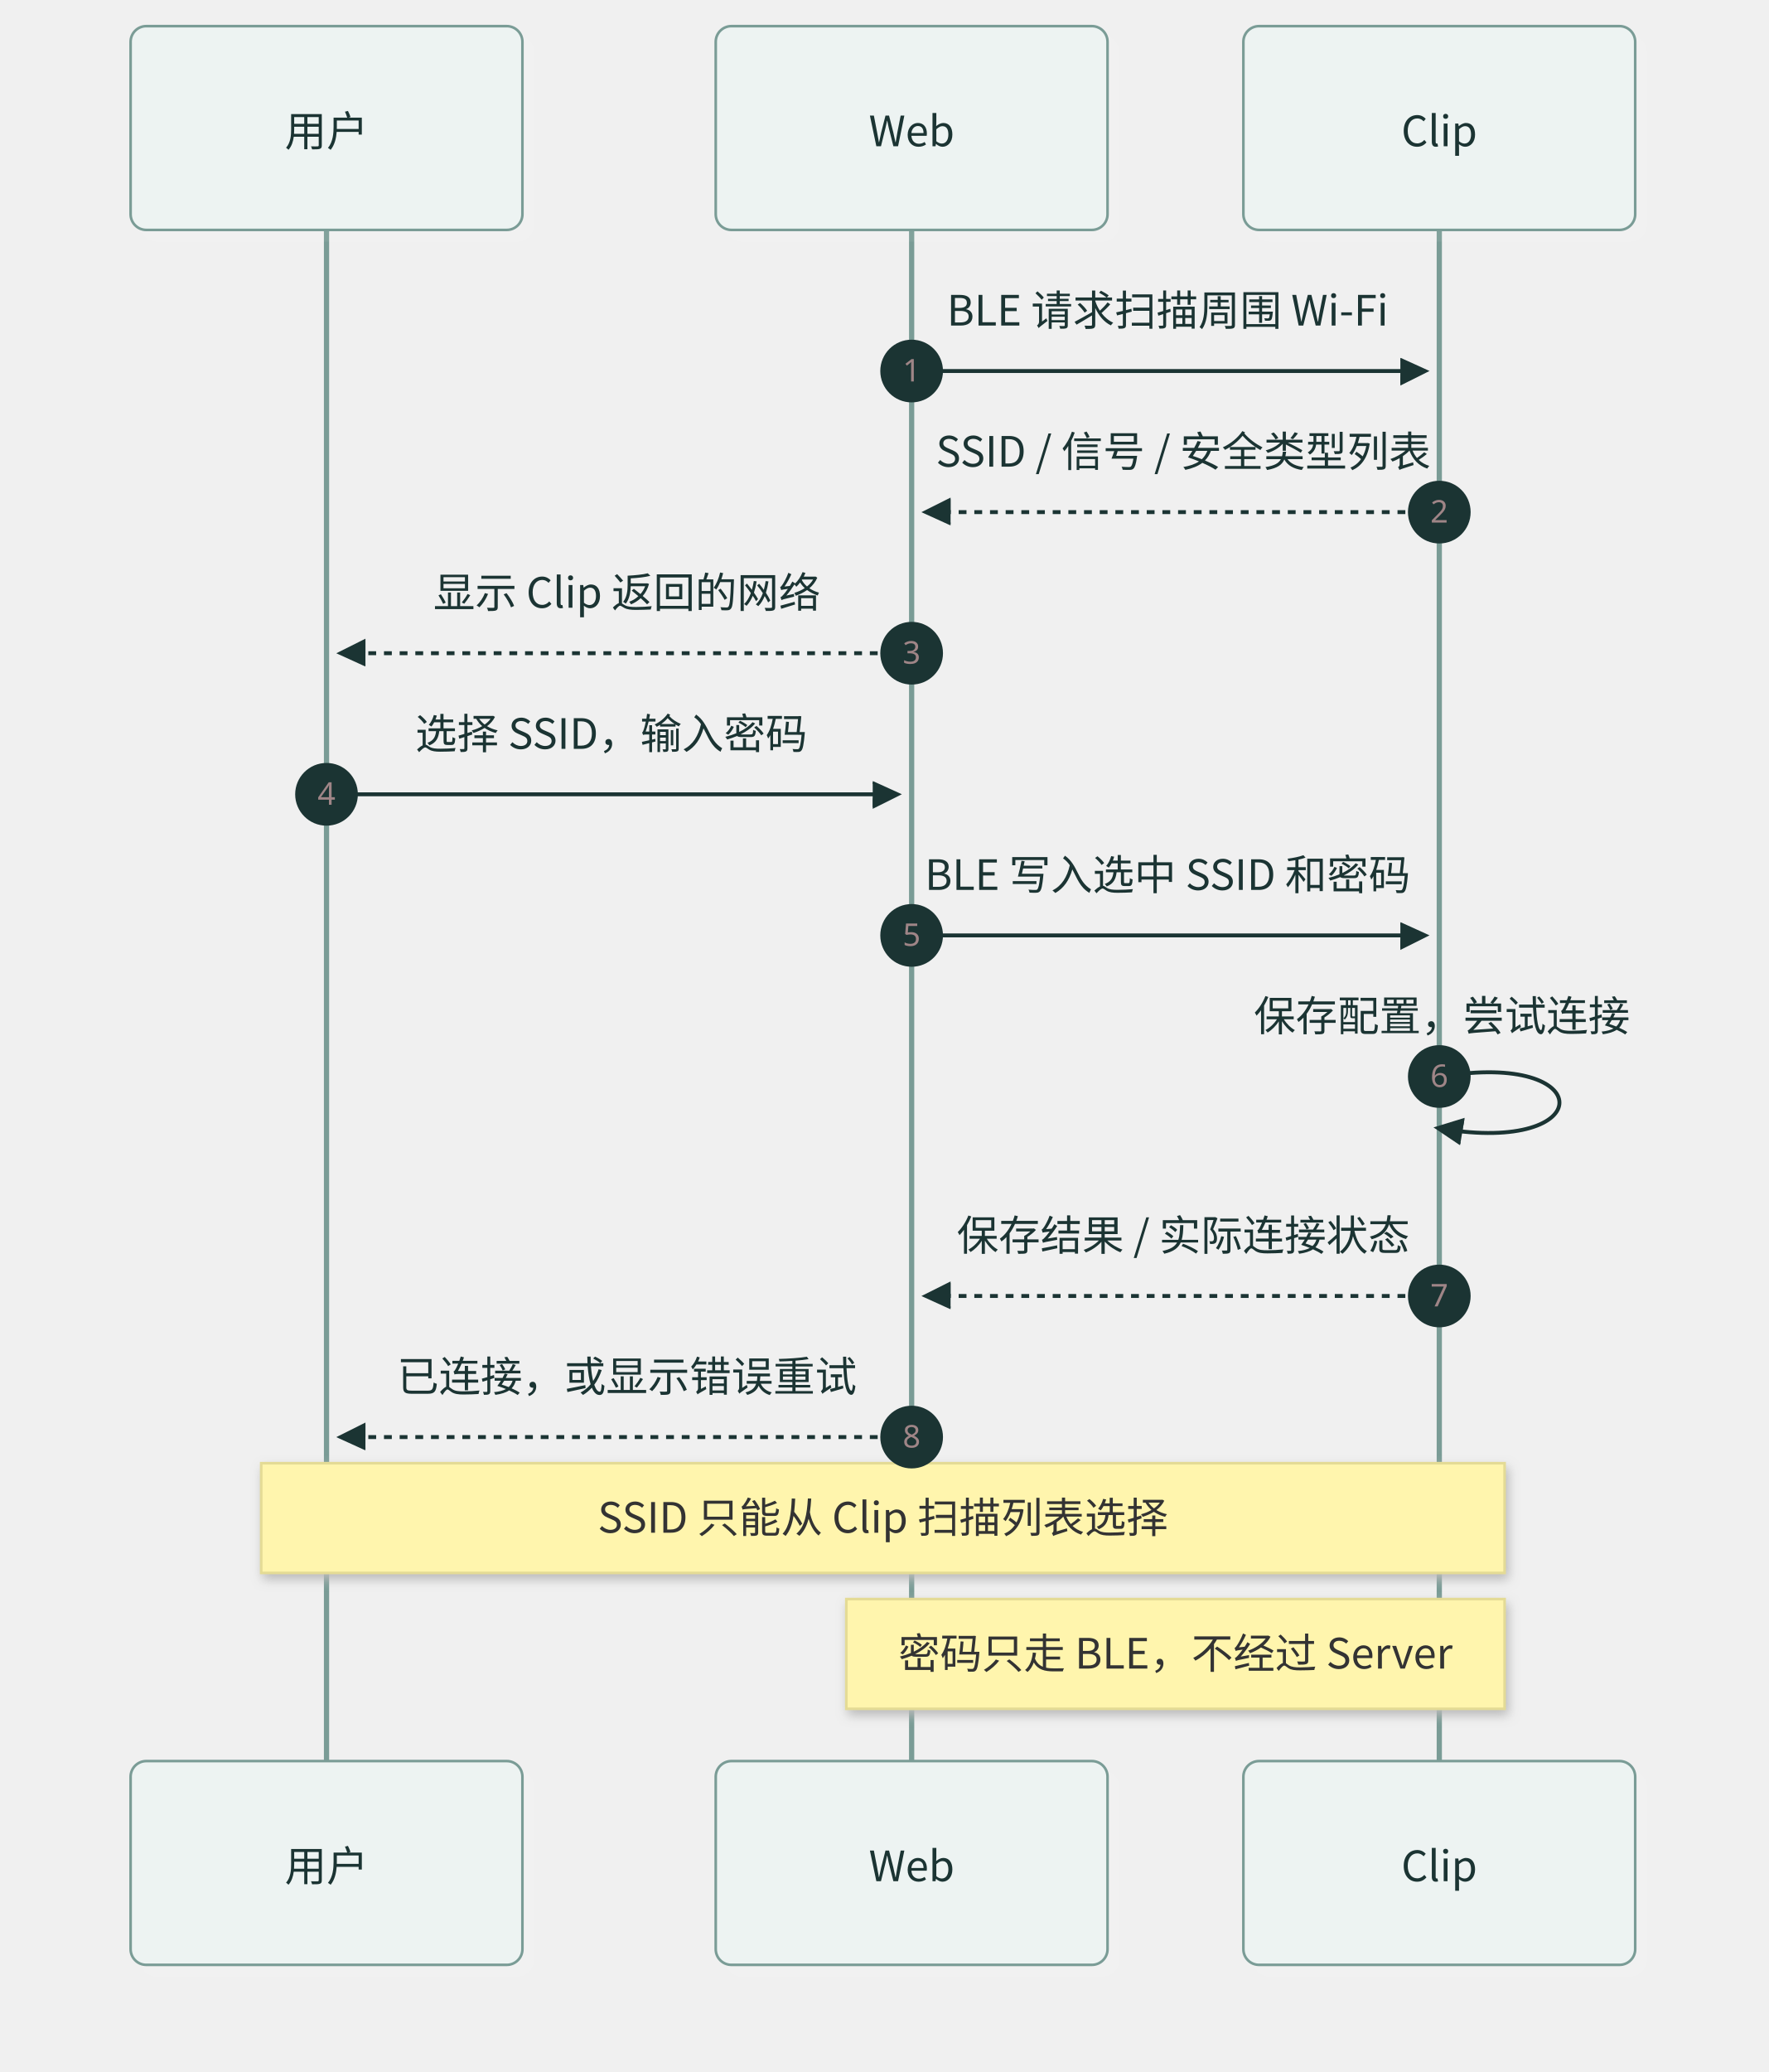
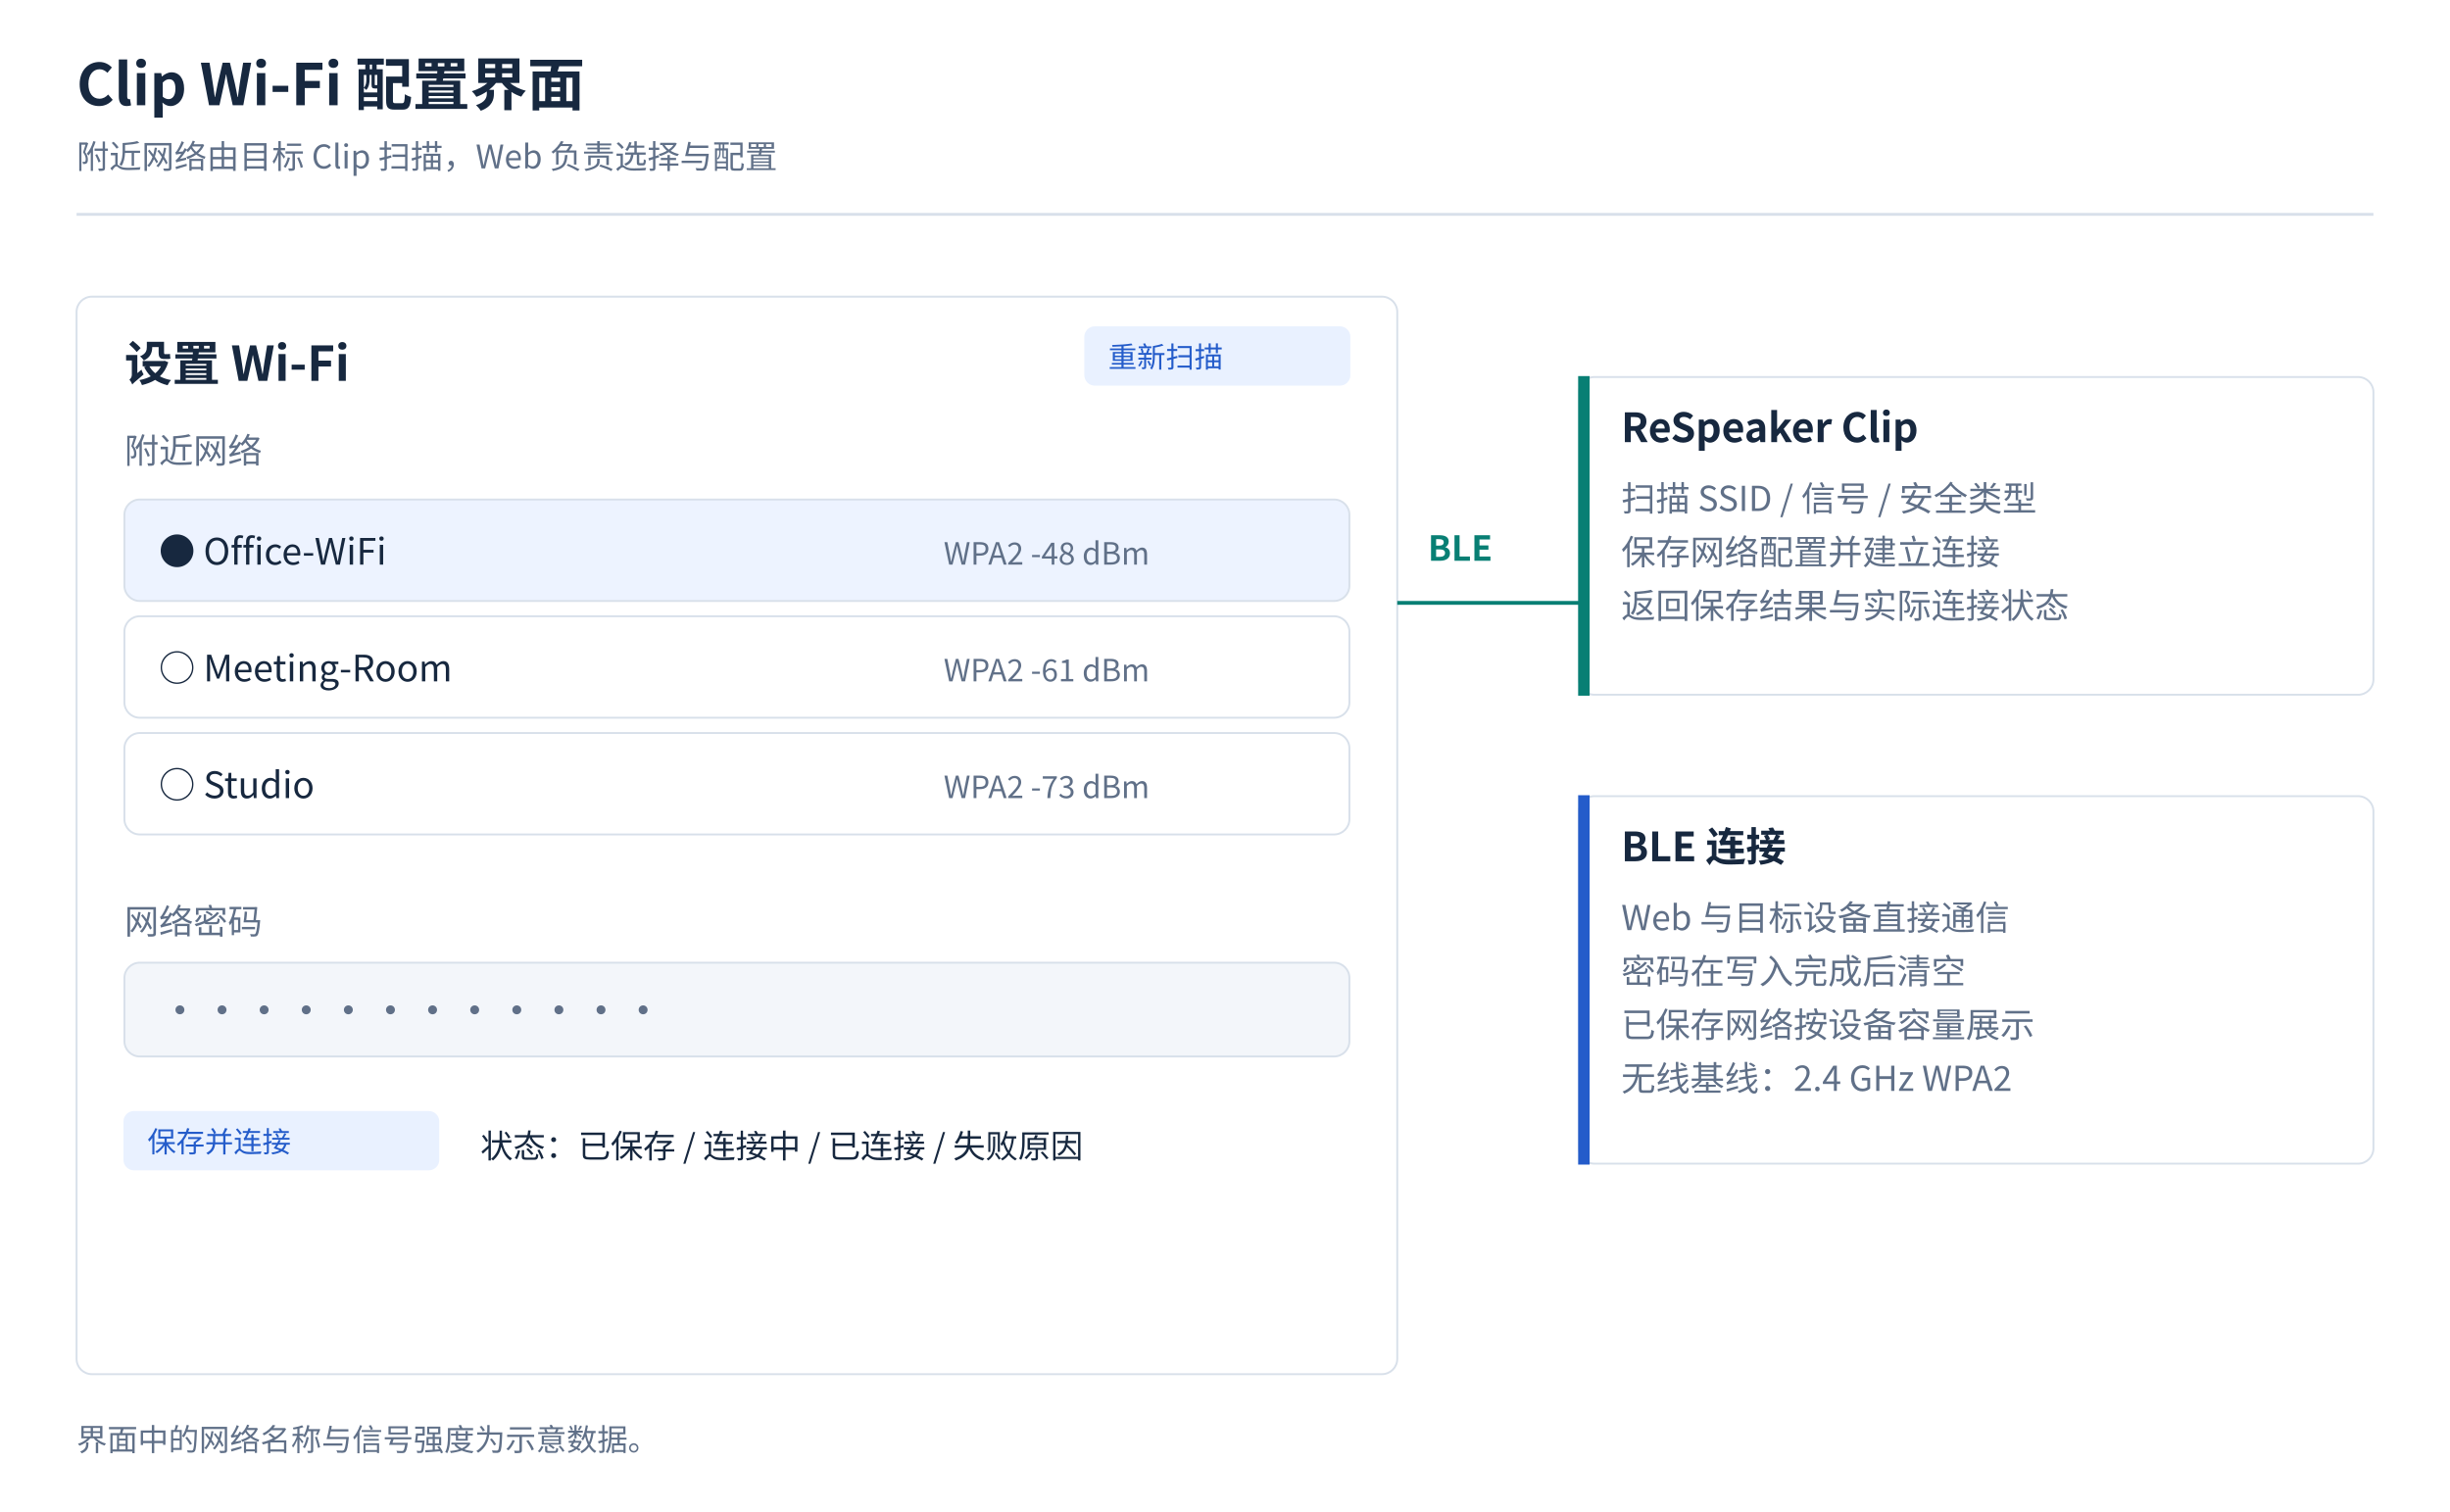
- <svg xmlns="http://www.w3.org/2000/svg" id="my-svg" width="100%" style="max-width: 677px; background-color: white;" viewBox="-50 -10 677 793" role="graphics-document document" aria-roledescription="sequence">
-   <g>
-     <rect x="426" y="664" fill="#eaeaea" stroke="#666" width="150" height="78" name="C" rx="6" ry="6" class="actor actor-bottom" data-look="neo" filter="url(#my-svg-drop-shadow)" />
-     <text x="501" y="703" dominant-baseline="central" alignment-baseline="central" class="actor actor-box" style="text-anchor: middle; font-size: 16px; font-weight: 400;">
-       <tspan x="501" dy="0">Clip</tspan>
-     </text>
+ <svg xmlns="http://www.w3.org/2000/svg" width="1280" height="790" viewBox="0 0 1280 790">
+   <rect width="1280" height="100%" fill="white" />
+   <g font-family="PingFang SC,Microsoft YaHei,Noto Sans CJK SC,Arial,sans-serif">
+     <text x="40" y="55" font-size="30" font-weight="600" fill="#17283f">Clip Wi-Fi 配置界面</text>
+     <text x="40" y="88" font-size="17" font-weight="400" fill="#607088">附近网络由目标 Clip 扫描，Web 负责选择与配置</text>
+     <line x1="40" y1="112" x2="1240" y2="112" stroke="#d8e0ea" stroke-width="1.5" />
+     <rect x="40" y="155" width="690" height="563" rx="8" fill="white" stroke="#d8e0ea" />
+     <text x="65" y="199" font-size="25" font-weight="600" fill="#17283f">设置 Wi-Fi</text>
+     <rect x="567" y="171" width="138" height="30" rx="5" fill="#e9f1ff" stroke="#e9f1ff" />
+     <text x="579" y="192" font-size="15" font-weight="500" fill="#245cca">重新扫描</text>
+     <text x="65" y="242" font-size="18" font-weight="400" fill="#607088">附近网络</text>
+     <rect x="65" y="261" width="640" height="53" rx="8" fill="#edf3ff" stroke="#d8e0ea" />
+     <text x="83" y="295" font-size="19" font-weight="400" fill="#17283f">●  Office-WiFi</text>
+     <text x="493" y="295" font-size="16" font-weight="400" fill="#607088">WPA2    -48 dBm</text>
+     <rect x="65" y="322" width="640" height="53" rx="8" fill="white" stroke="#d8e0ea" />
+     <text x="83" y="356" font-size="19" font-weight="400" fill="#17283f">○  Meeting-Room</text>
+     <text x="493" y="356" font-size="16" font-weight="400" fill="#607088">WPA2    -61 dBm</text>
+     <rect x="65" y="383" width="640" height="53" rx="8" fill="white" stroke="#d8e0ea" />
+     <text x="83" y="417" font-size="19" font-weight="400" fill="#17283f">○  Studio</text>
+     <text x="493" y="417" font-size="16" font-weight="400" fill="#607088">WPA2    -73 dBm</text>
+     <text x="65" y="488" font-size="18" font-weight="400" fill="#607088">网络密码</text>
+     <rect x="65" y="503" width="640" height="49" rx="8" fill="#f3f6fa" stroke="#d8e0ea" />
+     <text x="83" y="536" font-size="22" font-weight="400" fill="#607088">••••••••••••</text>
+     <rect x="65" y="581" width="164" height="30" rx="5" fill="#e9f1ff" stroke="#e9f1ff" />
+     <text x="77" y="602" font-size="15" font-weight="500" fill="#245cca">保存并连接</text>
+     <text x="251" y="605" font-size="17" font-weight="400" fill="#17283f">状态：已保存 / 连接中 / 已连接 / 失败原因</text>
+     <rect x="825" y="197" width="415" height="166" rx="8" fill="white" stroke="#d8e0ea" />
+     <rect x="825" y="197" width="5" height="166" rx="0" fill="#087f74" stroke="#087f74" />
+     <text x="847" y="231" font-size="21" font-weight="600" fill="#17283f">ReSpeaker Clip</text>
+     <text x="847" y="267" font-size="18" font-weight="400" fill="#607088">扫描 SSID / 信号 / 安全类型</text>
+     <text x="847" y="295" font-size="18" font-weight="400" fill="#607088">保存网络配置并建立连接</text>
+     <text x="847" y="323" font-size="18" font-weight="400" fill="#607088">返回保存结果与实际连接状态</text>
+     <rect x="825" y="416" width="415" height="192" rx="8" fill="white" stroke="#d8e0ea" />
+     <rect x="825" y="416" width="5" height="192" rx="0" fill="#245cca" stroke="#245cca" />
+     <text x="847" y="450" font-size="21" font-weight="600" fill="#17283f">BLE 连接</text>
+     <text x="847" y="486" font-size="18" font-weight="400" fill="#607088">Web 与目标设备直接通信</text>
+     <text x="847" y="514" font-size="18" font-weight="400" fill="#607088">密码在写入完成后清空</text>
+     <text x="847" y="542" font-size="18" font-weight="400" fill="#607088">已保存网络按设备容量展示</text>
+     <text x="847" y="570" font-size="18" font-weight="400" fill="#607088">无线基线：2.4 GHz WPA2</text>
+     <line x1="730" y1="315" x2="825" y2="315" stroke="#087f74" stroke-width="2" />
+     <text x="746" y="293" font-size="18" font-weight="600" fill="#087f74">BLE</text>
+     <text x="40" y="758" font-size="16" font-weight="400" fill="#607088">界面中的网络名称与信号强度为示意数据。</text>
  </g>
-   <g>
-     <rect x="224" y="664" fill="#eaeaea" stroke="#666" width="150" height="78" name="W" rx="6" ry="6" class="actor actor-bottom" data-look="neo" filter="url(#my-svg-drop-shadow)" />
-     <text x="299" y="703" dominant-baseline="central" alignment-baseline="central" class="actor actor-box" style="text-anchor: middle; font-size: 16px; font-weight: 400;">
-       <tspan x="299" dy="0">Web</tspan>
-     </text>
-   </g>
-   <g>
-     <rect x="0" y="664" fill="#eaeaea" stroke="#666" width="150" height="78" name="U" rx="6" ry="6" class="actor actor-bottom" data-look="neo" filter="url(#my-svg-drop-shadow)" />
-     <text x="75" y="703" dominant-baseline="central" alignment-baseline="central" class="actor actor-box" style="text-anchor: middle; font-size: 16px; font-weight: 400;">
-       <tspan x="75" dy="0">用户</tspan>
-     </text>
-   </g>
-   <g>
-     <line id="actor2" x1="501" y1="78" x2="501" y2="664" class="actor-line 200" stroke-width="0.5px" stroke="#999" name="C" data-et="life-line" data-id="C" />
-     <g id="root-2" data-look="neo" data-et="participant" data-type="participant" data-id="C">
-       <rect x="426" y="0" fill="#eaeaea" stroke="#666" width="150" height="78" name="C" rx="6" ry="6" class="actor actor-top" data-look="neo" filter="url(#my-svg-drop-shadow)" />
-       <text x="501" y="39" dominant-baseline="central" alignment-baseline="central" class="actor actor-box" style="text-anchor: middle; font-size: 16px; font-weight: 400;">
-         <tspan x="501" dy="0">Clip</tspan>
-       </text>
-     </g>
-   </g>
-   <g>
-     <line id="actor1" x1="299" y1="78" x2="299" y2="664" class="actor-line 200" stroke-width="0.5px" stroke="#999" name="W" data-et="life-line" data-id="W" />
-     <g id="root-1" data-look="neo" data-et="participant" data-type="participant" data-id="W">
-       <rect x="224" y="0" fill="#eaeaea" stroke="#666" width="150" height="78" name="W" rx="6" ry="6" class="actor actor-top" data-look="neo" filter="url(#my-svg-drop-shadow)" />
-       <text x="299" y="39" dominant-baseline="central" alignment-baseline="central" class="actor actor-box" style="text-anchor: middle; font-size: 16px; font-weight: 400;">
-         <tspan x="299" dy="0">Web</tspan>
-       </text>
-     </g>
-   </g>
-   <g>
-     <line id="actor0" x1="75" y1="78" x2="75" y2="664" class="actor-line 200" stroke-width="0.5px" stroke="#999" name="U" data-et="life-line" data-id="U" />
-     <g id="root-0" data-look="neo" data-et="participant" data-type="participant" data-id="U">
-       <rect x="0" y="0" fill="#eaeaea" stroke="#666" width="150" height="78" name="U" rx="6" ry="6" class="actor actor-top" data-look="neo" filter="url(#my-svg-drop-shadow)" />
-       <text x="75" y="39" dominant-baseline="central" alignment-baseline="central" class="actor actor-box" style="text-anchor: middle; font-size: 16px; font-weight: 400;">
-         <tspan x="75" dy="0">用户</tspan>
-       </text>
-     </g>
-   </g>
-   <style>#my-svg{font-family:PingFang SC,Microsoft YaHei,Noto Sans CJK SC,Arial,sans-serif;font-size:16px;fill:#1b3433;}@keyframes edge-animation-frame{from{stroke-dashoffset:0;}}@keyframes dash{to{stroke-dashoffset:0;}}#my-svg .edge-animation-slow{stroke-dasharray:9,5!important;stroke-dashoffset:900;animation:dash 50s linear infinite;stroke-linecap:round;}#my-svg .edge-animation-fast{stroke-dasharray:9,5!important;stroke-dashoffset:900;animation:dash 20s linear infinite;stroke-linecap:round;}#my-svg .error-icon{fill:#ffffff;}#my-svg .error-text{fill:#000000;stroke:#000000;}#my-svg .edge-thickness-normal{stroke-width:1px;}#my-svg .edge-thickness-thick{stroke-width:3.5px;}#my-svg .edge-pattern-solid{stroke-dasharray:0;}#my-svg .edge-thickness-invisible{stroke-width:0;fill:none;}#my-svg .edge-pattern-dashed{stroke-dasharray:3;}#my-svg .edge-pattern-dotted{stroke-dasharray:2;}#my-svg .marker{fill:#607a78;stroke:#607a78;}#my-svg .marker.cross{stroke:#607a78;}#my-svg svg{font-family:PingFang SC,Microsoft YaHei,Noto Sans CJK SC,Arial,sans-serif;font-size:16px;}#my-svg p{margin:0;}#my-svg .actor{stroke:#7a9c96;fill:#edf3f2;stroke-width:1;}#my-svg rect.actor.outer-path[data-look="neo"]{filter:drop-shadow( 1px 2px 2px rgba(185,185,185,1));}#my-svg rect.note[data-look="neo"]{stroke:hsl(52.683, 60%, 73.922%);fill:#fff5ad;filter:drop-shadow( 1px 2px 2px rgba(185,185,185,1));}#my-svg text.actor&gt;tspan{fill:#1b3433;stroke:none;}#my-svg .actor-line{stroke:#7a9c96;}#my-svg .innerArc{stroke-width:1.5;stroke-dasharray:none;}#my-svg .messageLine0{stroke-width:1.5;stroke-dasharray:none;stroke:#1b3433;}#my-svg .messageLine1{stroke-width:1.5;stroke-dasharray:2,2;stroke:#1b3433;}#my-svg [id$="-arrowhead"] path{fill:#1b3433;stroke:#1b3433;}#my-svg .sequenceNumber{fill:#9f8587;}#my-svg [id$="-sequencenumber"]{fill:#1b3433;}#my-svg [id$="-crosshead"] path{fill:#1b3433;stroke:#1b3433;}#my-svg .messageText{fill:#1b3433;stroke:none;}#my-svg .labelBox{stroke:#7a9c96;fill:#edf3f2;filter:drop-shadow( 1px 2px 2px rgba(185,185,185,1));}#my-svg .labelText,#my-svg .labelText&gt;tspan{fill:#1b3433;stroke:none;}#my-svg .loopText,#my-svg .loopText&gt;tspan{fill:#1b3433;stroke:none;}#my-svg .sectionTitle,#my-svg .sectionTitle&gt;tspan{fill:#1b3433;stroke:none;}#my-svg .loopLine{stroke-width:2px;stroke-dasharray:2,2;stroke:#7a9c96;fill:#7a9c96;}#my-svg .note{stroke:hsl(52.683, 60%, 73.922%);fill:#fff5ad;}#my-svg .noteText,#my-svg .noteText&gt;tspan{fill:#333;stroke:none;}#my-svg .activation0{fill:#f4f7f9;stroke:hsl(204, 29.412%, 86.667%);}#my-svg .activation1{fill:#f4f7f9;stroke:hsl(204, 29.412%, 86.667%);}#my-svg .activation2{fill:#f4f7f9;stroke:hsl(204, 29.412%, 86.667%);}#my-svg .actorPopupMenu{position:absolute;}#my-svg .actorPopupMenuPanel{position:absolute;fill:#edf3f2;box-shadow:0px 8px 16px 0px rgba(0,0,0,0.2);filter:drop-shadow(3px 5px 2px rgb(0 0 0 / 0.4));}#my-svg .actor-man circle,#my-svg line{fill:#edf3f2;stroke-width:2px;}#my-svg g rect.rect{filter:drop-shadow( 1px 2px 2px rgba(185,185,185,1));stroke:#7a9c96;}#my-svg .node .neo-node{stroke:#7a9c96;}#my-svg [data-look="neo"].node rect,#my-svg [data-look="neo"].cluster rect,#my-svg [data-look="neo"].node polygon{stroke:url(#my-svg-gradient);filter:drop-shadow( 1px 2px 2px rgba(185,185,185,1));}#my-svg [data-look="neo"].swimlane.cluster rect{filter:none;}#my-svg [data-look="neo"].node path{stroke:url(#my-svg-gradient);stroke-width:1px;}#my-svg [data-look="neo"].node .outer-path{filter:drop-shadow( 1px 2px 2px rgba(185,185,185,1));}#my-svg [data-look="neo"].node .neo-line path{stroke:#7a9c96;filter:none;}#my-svg [data-look="neo"].node circle{stroke:url(#my-svg-gradient);filter:drop-shadow( 1px 2px 2px rgba(185,185,185,1));}#my-svg [data-look="neo"].node circle .state-start{fill:#000000;}#my-svg [data-look="neo"].icon-shape .icon{fill:url(#my-svg-gradient);filter:drop-shadow( 1px 2px 2px rgba(185,185,185,1));}#my-svg [data-look="neo"].icon-shape .icon-neo path{stroke:url(#my-svg-gradient);filter:drop-shadow( 1px 2px 2px rgba(185,185,185,1));}#my-svg :root{--mermaid-font-family:"trebuchet ms",verdana,arial,sans-serif;}</style>
-   <g />
-   <defs>
-     <symbol id="my-svg-computer" width="24" height="24">
-       <path transform="scale(.5)" d="M2 2v13h20v-13h-20zm18 11h-16v-9h16v9zm-10.228 6l.466-1h3.524l.467 1h-4.457zm14.228 3h-24l2-6h2.104l-1.33 4h18.45l-1.297-4h2.073l2 6zm-5-10h-14v-7h14v7z" />
-     </symbol>
-   </defs>
-   <defs>
-     <symbol id="my-svg-database" fill-rule="evenodd" clip-rule="evenodd">
-       <path transform="scale(.5)" d="M12.258.001l.256.004.255.005.253.008.251.01.249.012.247.015.246.016.242.019.241.02.239.023.236.024.233.027.231.028.229.031.225.032.223.034.22.036.217.038.214.04.211.041.208.043.205.045.201.046.198.048.194.05.191.051.187.053.183.054.18.056.175.057.172.059.168.06.163.061.16.063.155.064.15.066.074.033.073.033.071.034.07.034.069.035.068.035.067.035.066.035.064.036.064.036.062.036.06.036.06.037.058.037.058.037.055.038.055.038.053.038.052.038.051.039.05.039.048.039.047.039.045.04.044.04.043.04.041.04.04.041.039.041.037.041.036.041.034.041.033.042.032.042.03.042.029.042.027.042.026.043.024.043.023.043.021.043.02.043.018.044.017.043.015.044.013.044.012.044.011.045.009.044.007.045.006.045.004.045.002.045.001.045v17l-.001.045-.002.045-.004.045-.006.045-.007.045-.009.044-.011.045-.012.044-.013.044-.015.044-.017.043-.018.044-.02.043-.021.043-.023.043-.024.043-.026.043-.027.042-.029.042-.03.042-.032.042-.033.042-.034.041-.036.041-.037.041-.039.041-.04.041-.041.04-.043.04-.044.04-.045.04-.047.039-.048.039-.05.039-.051.039-.052.038-.053.038-.055.038-.055.038-.058.037-.058.037-.06.037-.06.036-.062.036-.064.036-.064.036-.066.035-.067.035-.068.035-.069.035-.07.034-.071.034-.073.033-.074.033-.15.066-.155.064-.16.063-.163.061-.168.06-.172.059-.175.057-.18.056-.183.054-.187.053-.191.051-.194.05-.198.048-.201.046-.205.045-.208.043-.211.041-.214.04-.217.038-.22.036-.223.034-.225.032-.229.031-.231.028-.233.027-.236.024-.239.023-.241.02-.242.019-.246.016-.247.015-.249.012-.251.01-.253.008-.255.005-.256.004-.258.001-.258-.001-.256-.004-.255-.005-.253-.008-.251-.01-.249-.012-.247-.015-.245-.016-.243-.019-.241-.02-.238-.023-.236-.024-.234-.027-.231-.028-.228-.031-.226-.032-.223-.034-.22-.036-.217-.038-.214-.04-.211-.041-.208-.043-.204-.045-.201-.046-.198-.048-.195-.05-.19-.051-.187-.053-.184-.054-.179-.056-.176-.057-.172-.059-.167-.06-.164-.061-.159-.063-.155-.064-.151-.066-.074-.033-.072-.033-.072-.034-.07-.034-.069-.035-.068-.035-.067-.035-.066-.035-.064-.036-.063-.036-.062-.036-.061-.036-.06-.037-.058-.037-.057-.037-.056-.038-.055-.038-.053-.038-.052-.038-.051-.039-.049-.039-.049-.039-.046-.039-.046-.04-.044-.04-.043-.04-.041-.04-.04-.041-.039-.041-.037-.041-.036-.041-.034-.041-.033-.042-.032-.042-.03-.042-.029-.042-.027-.042-.026-.043-.024-.043-.023-.043-.021-.043-.02-.043-.018-.044-.017-.043-.015-.044-.013-.044-.012-.044-.011-.045-.009-.044-.007-.045-.006-.045-.004-.045-.002-.045-.001-.045v-17l.001-.045.002-.045.004-.045.006-.045.007-.045.009-.044.011-.045.012-.044.013-.044.015-.044.017-.043.018-.044.02-.043.021-.043.023-.043.024-.043.026-.043.027-.042.029-.042.03-.042.032-.042.033-.042.034-.041.036-.041.037-.041.039-.041.04-.041.041-.04.043-.04.044-.04.046-.04.046-.039.049-.039.049-.039.051-.039.052-.038.053-.038.055-.038.056-.038.057-.037.058-.037.06-.037.061-.036.062-.036.063-.036.064-.036.066-.035.067-.035.068-.035.069-.035.07-.034.072-.034.072-.033.074-.033.151-.066.155-.064.159-.063.164-.061.167-.06.172-.059.176-.057.179-.056.184-.054.187-.053.19-.051.195-.05.198-.048.201-.046.204-.045.208-.043.211-.041.214-.04.217-.038.22-.036.223-.034.226-.032.228-.031.231-.028.234-.027.236-.024.238-.023.241-.02.243-.019.245-.016.247-.015.249-.012.251-.01.253-.008.255-.005.256-.004.258-.001.258.001zm-9.258 20.499v.01l.001.021.003.021.004.022.005.021.006.022.007.022.009.023.01.022.011.023.012.023.013.023.015.023.016.024.017.023.018.024.019.024.021.024.022.025.023.024.024.025.052.049.056.05.061.051.066.051.07.051.075.051.079.052.084.052.088.052.092.052.097.052.102.051.105.052.11.052.114.051.119.051.123.051.127.05.131.05.135.05.139.048.144.049.147.047.152.047.155.047.16.045.163.045.167.043.171.043.176.041.178.041.183.039.187.039.19.037.194.035.197.035.202.033.204.031.209.03.212.029.216.027.219.025.222.024.226.021.23.02.233.018.236.016.24.015.243.012.246.01.249.008.253.005.256.004.259.001.26-.001.257-.004.254-.005.25-.008.247-.011.244-.012.241-.014.237-.016.233-.018.231-.021.226-.021.224-.024.22-.026.216-.027.212-.028.21-.031.205-.031.202-.034.198-.034.194-.036.191-.037.187-.039.183-.04.179-.04.175-.042.172-.043.168-.044.163-.045.16-.046.155-.046.152-.047.148-.048.143-.049.139-.049.136-.05.131-.05.126-.05.123-.051.118-.052.114-.051.11-.052.106-.052.101-.052.096-.052.092-.052.088-.053.083-.051.079-.052.074-.052.07-.051.065-.051.06-.051.056-.05.051-.05.023-.024.023-.025.021-.024.02-.024.019-.024.018-.024.017-.024.015-.023.014-.024.013-.023.012-.023.01-.023.01-.022.008-.022.006-.022.006-.022.004-.022.004-.021.001-.021.001-.021v-4.127l-.077.055-.08.053-.083.054-.085.053-.087.052-.09.052-.093.051-.095.05-.097.05-.1.049-.102.049-.105.048-.106.047-.109.047-.111.046-.114.045-.115.045-.118.044-.12.043-.122.042-.124.042-.126.041-.128.04-.13.04-.132.038-.134.038-.135.037-.138.037-.139.035-.142.035-.143.034-.144.033-.147.032-.148.031-.15.03-.151.03-.153.029-.154.027-.156.027-.158.026-.159.025-.161.024-.162.023-.163.022-.165.021-.166.02-.167.019-.169.018-.169.017-.171.016-.173.015-.173.014-.175.013-.175.012-.177.011-.178.01-.179.008-.179.008-.181.006-.182.005-.182.004-.184.003-.184.002h-.37l-.184-.002-.184-.003-.182-.004-.182-.005-.181-.006-.179-.008-.179-.008-.178-.01-.176-.011-.176-.012-.175-.013-.173-.014-.172-.015-.171-.016-.17-.017-.169-.018-.167-.019-.166-.02-.165-.021-.163-.022-.162-.023-.161-.024-.159-.025-.157-.026-.156-.027-.155-.027-.153-.029-.151-.03-.15-.03-.148-.031-.146-.032-.145-.033-.143-.034-.141-.035-.14-.035-.137-.037-.136-.037-.134-.038-.132-.038-.13-.04-.128-.04-.126-.041-.124-.042-.122-.042-.12-.044-.117-.043-.116-.045-.113-.045-.112-.046-.109-.047-.106-.047-.105-.048-.102-.049-.1-.049-.097-.05-.095-.05-.093-.052-.09-.051-.087-.052-.085-.053-.083-.054-.08-.054-.077-.054v4.127zm0-5.654v.011l.001.021.003.021.004.021.005.022.006.022.007.022.009.022.01.022.011.023.012.023.013.023.015.024.016.023.017.024.018.024.019.024.021.024.022.024.023.025.024.024.052.05.056.05.061.05.066.051.07.051.075.052.079.051.084.052.088.052.092.052.097.052.102.052.105.052.11.051.114.051.119.052.123.05.127.051.131.05.135.049.139.049.144.048.147.048.152.047.155.046.16.045.163.045.167.044.171.042.176.042.178.04.183.04.187.038.19.037.194.036.197.034.202.033.204.032.209.03.212.028.216.027.219.025.222.024.226.022.23.02.233.018.236.016.24.014.243.012.246.01.249.008.253.006.256.003.259.001.26-.001.257-.003.254-.006.25-.008.247-.01.244-.012.241-.015.237-.016.233-.018.231-.02.226-.022.224-.024.22-.025.216-.027.212-.029.21-.03.205-.032.202-.033.198-.035.194-.036.191-.037.187-.039.183-.039.179-.041.175-.042.172-.043.168-.044.163-.045.16-.045.155-.047.152-.047.148-.048.143-.048.139-.05.136-.049.131-.05.126-.051.123-.051.118-.051.114-.052.11-.052.106-.052.101-.052.096-.052.092-.052.088-.052.083-.052.079-.052.074-.051.07-.052.065-.051.06-.05.056-.051.051-.049.023-.025.023-.024.021-.025.02-.024.019-.024.018-.024.017-.024.015-.023.014-.023.013-.024.012-.022.01-.023.01-.023.008-.022.006-.022.006-.022.004-.021.004-.022.001-.021.001-.021v-4.139l-.077.054-.08.054-.083.054-.085.052-.087.053-.09.051-.093.051-.095.051-.097.05-.1.049-.102.049-.105.048-.106.047-.109.047-.111.046-.114.045-.115.044-.118.044-.12.044-.122.042-.124.042-.126.041-.128.04-.13.039-.132.039-.134.038-.135.037-.138.036-.139.036-.142.035-.143.033-.144.033-.147.033-.148.031-.15.03-.151.03-.153.028-.154.028-.156.027-.158.026-.159.025-.161.024-.162.023-.163.022-.165.021-.166.02-.167.019-.169.018-.169.017-.171.016-.173.015-.173.014-.175.013-.175.012-.177.011-.178.009-.179.009-.179.007-.181.007-.182.005-.182.004-.184.003-.184.002h-.37l-.184-.002-.184-.003-.182-.004-.182-.005-.181-.007-.179-.007-.179-.009-.178-.009-.176-.011-.176-.012-.175-.013-.173-.014-.172-.015-.171-.016-.17-.017-.169-.018-.167-.019-.166-.02-.165-.021-.163-.022-.162-.023-.161-.024-.159-.025-.157-.026-.156-.027-.155-.028-.153-.028-.151-.03-.15-.03-.148-.031-.146-.033-.145-.033-.143-.033-.141-.035-.14-.036-.137-.036-.136-.037-.134-.038-.132-.039-.13-.039-.128-.04-.126-.041-.124-.042-.122-.043-.12-.043-.117-.044-.116-.044-.113-.046-.112-.046-.109-.046-.106-.047-.105-.048-.102-.049-.1-.049-.097-.05-.095-.051-.093-.051-.09-.051-.087-.053-.085-.052-.083-.054-.08-.054-.077-.054v4.139zm0-5.666v.011l.001.02.003.022.004.021.005.022.006.021.007.022.009.023.01.022.011.023.012.023.013.023.015.023.016.024.017.024.018.023.019.024.021.025.022.024.023.024.024.025.052.05.056.05.061.05.066.051.07.051.075.052.079.051.084.052.088.052.092.052.097.052.102.052.105.051.11.052.114.051.119.051.123.051.127.05.131.05.135.05.139.049.144.048.147.048.152.047.155.046.16.045.163.045.167.043.171.043.176.042.178.04.183.04.187.038.19.037.194.036.197.034.202.033.204.032.209.03.212.028.216.027.219.025.222.024.226.021.23.02.233.018.236.017.24.014.243.012.246.01.249.008.253.006.256.003.259.001.26-.001.257-.003.254-.006.25-.008.247-.01.244-.013.241-.014.237-.016.233-.018.231-.02.226-.022.224-.024.22-.025.216-.027.212-.029.21-.03.205-.032.202-.033.198-.035.194-.036.191-.037.187-.039.183-.039.179-.041.175-.042.172-.043.168-.044.163-.045.16-.045.155-.047.152-.047.148-.048.143-.049.139-.049.136-.049.131-.051.126-.05.123-.051.118-.052.114-.051.11-.052.106-.052.101-.052.096-.052.092-.052.088-.052.083-.052.079-.052.074-.052.07-.051.065-.051.06-.051.056-.05.051-.049.023-.025.023-.025.021-.024.02-.024.019-.024.018-.024.017-.024.015-.023.014-.024.013-.023.012-.023.01-.022.01-.023.008-.022.006-.022.006-.022.004-.022.004-.021.001-.021.001-.021v-4.153l-.077.054-.08.054-.083.053-.085.053-.087.053-.09.051-.093.051-.095.051-.097.05-.1.049-.102.048-.105.048-.106.048-.109.046-.111.046-.114.046-.115.044-.118.044-.12.043-.122.043-.124.042-.126.041-.128.04-.13.039-.132.039-.134.038-.135.037-.138.036-.139.036-.142.034-.143.034-.144.033-.147.032-.148.032-.15.03-.151.03-.153.028-.154.028-.156.027-.158.026-.159.024-.161.024-.162.023-.163.023-.165.021-.166.02-.167.019-.169.018-.169.017-.171.016-.173.015-.173.014-.175.013-.175.012-.177.01-.178.01-.179.009-.179.007-.181.006-.182.006-.182.004-.184.003-.184.001-.185.001-.185-.001-.184-.001-.184-.003-.182-.004-.182-.006-.181-.006-.179-.007-.179-.009-.178-.01-.176-.01-.176-.012-.175-.013-.173-.014-.172-.015-.171-.016-.17-.017-.169-.018-.167-.019-.166-.02-.165-.021-.163-.023-.162-.023-.161-.024-.159-.024-.157-.026-.156-.027-.155-.028-.153-.028-.151-.03-.15-.03-.148-.032-.146-.032-.145-.033-.143-.034-.141-.034-.14-.036-.137-.036-.136-.037-.134-.038-.132-.039-.13-.039-.128-.041-.126-.041-.124-.041-.122-.043-.12-.043-.117-.044-.116-.044-.113-.046-.112-.046-.109-.046-.106-.048-.105-.048-.102-.048-.1-.05-.097-.049-.095-.051-.093-.051-.09-.052-.087-.052-.085-.053-.083-.053-.08-.054-.077-.054v4.153zm8.74-8.179l-.257.004-.254.005-.25.008-.247.011-.244.012-.241.014-.237.016-.233.018-.231.021-.226.022-.224.023-.22.026-.216.027-.212.028-.21.031-.205.032-.202.033-.198.034-.194.036-.191.038-.187.038-.183.04-.179.041-.175.042-.172.043-.168.043-.163.045-.16.046-.155.046-.152.048-.148.048-.143.048-.139.049-.136.05-.131.05-.126.051-.123.051-.118.051-.114.052-.11.052-.106.052-.101.052-.096.052-.092.052-.088.052-.083.052-.079.052-.074.051-.07.052-.065.051-.06.05-.056.05-.051.05-.023.025-.023.024-.021.024-.02.025-.019.024-.018.024-.017.023-.015.024-.014.023-.013.023-.012.023-.01.023-.01.022-.008.022-.006.023-.006.021-.004.022-.004.021-.001.021-.001.021.001.021.001.021.004.021.004.022.006.021.006.023.008.022.01.022.01.023.012.023.013.023.014.023.015.024.017.023.018.024.019.024.02.025.021.024.023.024.023.025.051.05.056.05.06.05.065.051.07.052.074.051.079.052.083.052.088.052.092.052.096.052.101.052.106.052.11.052.114.052.118.051.123.051.126.051.131.05.136.05.139.049.143.048.148.048.152.048.155.046.16.046.163.045.168.043.172.043.175.042.179.041.183.04.187.038.191.038.194.036.198.034.202.033.205.032.21.031.212.028.216.027.22.026.224.023.226.022.231.021.233.018.237.016.241.014.244.012.247.011.25.008.254.005.257.004.26.001.26-.001.257-.004.254-.005.25-.008.247-.011.244-.012.241-.014.237-.016.233-.018.231-.021.226-.022.224-.023.22-.026.216-.027.212-.028.21-.031.205-.032.202-.033.198-.034.194-.036.191-.038.187-.038.183-.04.179-.041.175-.042.172-.043.168-.043.163-.045.16-.046.155-.046.152-.048.148-.048.143-.048.139-.049.136-.05.131-.05.126-.051.123-.051.118-.051.114-.052.11-.052.106-.052.101-.052.096-.052.092-.052.088-.052.083-.052.079-.052.074-.051.07-.052.065-.051.06-.05.056-.05.051-.05.023-.025.023-.024.021-.024.02-.025.019-.024.018-.024.017-.023.015-.024.014-.023.013-.023.012-.023.01-.023.01-.022.008-.022.006-.023.006-.021.004-.022.004-.021.001-.021.001-.021-.001-.021-.001-.021-.004-.021-.004-.022-.006-.021-.006-.023-.008-.022-.01-.022-.01-.023-.012-.023-.013-.023-.014-.023-.015-.024-.017-.023-.018-.024-.019-.024-.02-.025-.021-.024-.023-.024-.023-.025-.051-.05-.056-.05-.06-.05-.065-.051-.07-.052-.074-.051-.079-.052-.083-.052-.088-.052-.092-.052-.096-.052-.101-.052-.106-.052-.11-.052-.114-.052-.118-.051-.123-.051-.126-.051-.131-.05-.136-.05-.139-.049-.143-.048-.148-.048-.152-.048-.155-.046-.16-.046-.163-.045-.168-.043-.172-.043-.175-.042-.179-.041-.183-.04-.187-.038-.191-.038-.194-.036-.198-.034-.202-.033-.205-.032-.21-.031-.212-.028-.216-.027-.22-.026-.224-.023-.226-.022-.231-.021-.233-.018-.237-.016-.241-.014-.244-.012-.247-.011-.25-.008-.254-.005-.257-.004-.26-.001-.26.001z" />
-     </symbol>
-   </defs>
-   <defs>
-     <symbol id="my-svg-clock" width="24" height="24">
-       <path transform="scale(.5)" d="M12 2c5.514 0 10 4.486 10 10s-4.486 10-10 10-10-4.486-10-10 4.486-10 10-10zm0-2c-6.627 0-12 5.373-12 12s5.373 12 12 12 12-5.373 12-12-5.373-12-12-12zm5.848 12.459c.202.038.202.333.001.372-1.907.361-6.045 1.111-6.547 1.111-.719 0-1.301-.582-1.301-1.301 0-.512.77-5.447 1.125-7.445.034-.192.312-.181.343.014l.985 6.238 5.394 1.011z" />
-     </symbol>
-   </defs>
-   <defs>
-     <marker id="my-svg-arrowhead" refX="7.9" refY="5" markerUnits="userSpaceOnUse" markerWidth="12" markerHeight="12" orient="auto-start-reverse">
-       <path d="M -1 0 L 10 5 L 0 10 z" />
-     </marker>
-   </defs>
-   <defs>
-     <marker id="my-svg-crosshead" markerWidth="15" markerHeight="8" orient="auto" refX="4" refY="4.5">
-       <path fill="none" stroke="#000000" stroke-width="1pt" d="M 1,2 L 6,7 M 6,2 L 1,7" style="stroke-dasharray: 0, 0;" />
-     </marker>
-   </defs>
-   <defs>
-     <marker id="my-svg-filled-head" refX="15.5" refY="7" markerWidth="20" markerHeight="28" orient="auto">
-       <path d="M 18,7 L9,13 L14,7 L9,1 Z" />
-     </marker>
-   </defs>
-   <defs>
-     <marker id="my-svg-sequencenumber" refX="15" refY="15" markerWidth="60" markerHeight="40" orient="auto">
-       <circle cx="15" cy="15" r="6" />
-     </marker>
-   </defs>
-   <defs>
-     <marker id="my-svg-solidTopArrowHead" refX="7.9" refY="7.25" markerUnits="userSpaceOnUse" markerWidth="12" markerHeight="12" orient="auto-start-reverse">
-       <path d="M 0 0 L 10 8 L 0 8 z" />
-     </marker>
-   </defs>
-   <defs>
-     <marker id="my-svg-solidBottomArrowHead" refX="7.9" refY="0.75" markerUnits="userSpaceOnUse" markerWidth="12" markerHeight="12" orient="auto-start-reverse">
-       <path d="M 0 0 L 10 0 L 0 8 z" />
-     </marker>
-   </defs>
-   <defs>
-     <marker id="my-svg-stickTopArrowHead" refX="7.5" refY="7" markerUnits="userSpaceOnUse" markerWidth="12" markerHeight="12" orient="auto-start-reverse">
-       <path d="M 0 0 L 7 7" stroke="black" stroke-width="1.5" fill="none" />
-     </marker>
-   </defs>
-   <defs>
-     <marker id="my-svg-stickBottomArrowHead" refX="7.5" refY="0" markerUnits="userSpaceOnUse" markerWidth="12" markerHeight="12" orient="auto-start-reverse">
-       <path d="M 0 7 L 7 0" stroke="black" stroke-width="1.5" fill="none" />
-     </marker>
-   </defs>
-   <defs>
-     <filter id="my-svg-drop-shadow" height="130%" width="130%">
-       <feDropShadow dx="4" dy="4" stdDeviation="0" flood-opacity="0.06" flood-color="#FFFFFF" />
-     </filter>
-   </defs>
-   <g data-et="note" data-id="i9">
-     <rect x="50" y="550" fill="#EDF2AE" stroke="#666" width="476" height="42" class="note" data-look="neo" />
-     <text x="288" y="555" text-anchor="middle" dominant-baseline="middle" alignment-baseline="middle" class="noteText" dy="1em" style="font-size: 16px; font-weight: 400;">
-       <tspan x="288">SSID 只能从 Clip 扫描列表选择</tspan>
-     </text>
-   </g>
-   <g data-et="note" data-id="i10">
-     <rect x="274" y="602" fill="#EDF2AE" stroke="#666" width="252" height="42" class="note" data-look="neo" />
-     <text x="400" y="607" text-anchor="middle" dominant-baseline="middle" alignment-baseline="middle" class="noteText" dy="1em" style="font-size: 16px; font-weight: 400;">
-       <tspan x="400">密码只走 BLE，不经过 Server</tspan>
-     </text>
-   </g>
-   <text x="397" y="93" text-anchor="middle" dominant-baseline="middle" alignment-baseline="middle" class="messageText" dy="1em" style="font-size: 16px; font-weight: 400;">BLE 请求扫描周围 Wi-Fi</text>
-   <line x1="306" y1="132" x2="494" y2="132" class="messageLine0" data-et="message" data-id="i1" data-from="W" data-to="C" stroke-width="2" stroke="none" marker-end="url(#my-svg-arrowhead)" style="fill: none;" />
-   <line x1="299" y1="132" x2="299" y2="132" stroke-width="0" marker-start="url(#my-svg-sequencenumber)" />
-   <text x="299" y="136" font-family="sans-serif" font-size="12px" text-anchor="middle" class="sequenceNumber">1</text>
-   <text x="403" y="147" text-anchor="middle" dominant-baseline="middle" alignment-baseline="middle" class="messageText" dy="1em" style="font-size: 16px; font-weight: 400;">SSID / 信号 / 安全类型列表</text>
-   <line x1="506" y1="186" x2="306" y2="186" class="messageLine1" data-et="message" data-id="i2" data-from="C" data-to="W" stroke-width="2" stroke="none" marker-end="url(#my-svg-arrowhead)" style="stroke-dasharray: 3, 3; fill: none;" />
-   <line x1="501" y1="186" x2="501" y2="186" stroke-width="0" marker-start="url(#my-svg-sequencenumber)" />
-   <text x="501" y="190" font-family="sans-serif" font-size="12px" text-anchor="middle" class="sequenceNumber">2</text>
-   <text x="190" y="201" text-anchor="middle" dominant-baseline="middle" alignment-baseline="middle" class="messageText" dy="1em" style="font-size: 16px; font-weight: 400;">显示 Clip 返回的网络</text>
-   <line x1="304" y1="240" x2="82" y2="240" class="messageLine1" data-et="message" data-id="i3" data-from="W" data-to="U" stroke-width="2" stroke="none" marker-end="url(#my-svg-arrowhead)" style="stroke-dasharray: 3, 3; fill: none;" />
-   <line x1="299" y1="240" x2="299" y2="240" stroke-width="0" marker-start="url(#my-svg-sequencenumber)" />
-   <text x="299" y="244" font-family="sans-serif" font-size="12px" text-anchor="middle" class="sequenceNumber">3</text>
-   <text x="184" y="255" text-anchor="middle" dominant-baseline="middle" alignment-baseline="middle" class="messageText" dy="1em" style="font-size: 16px; font-weight: 400;">选择 SSID，输入密码</text>
-   <line x1="82" y1="294" x2="292" y2="294" class="messageLine0" data-et="message" data-id="i4" data-from="U" data-to="W" stroke-width="2" stroke="none" marker-end="url(#my-svg-arrowhead)" style="fill: none;" />
-   <line x1="75" y1="294" x2="75" y2="294" stroke-width="0" marker-start="url(#my-svg-sequencenumber)" />
-   <text x="75" y="298" font-family="sans-serif" font-size="12px" text-anchor="middle" class="sequenceNumber">4</text>
-   <text x="397" y="309" text-anchor="middle" dominant-baseline="middle" alignment-baseline="middle" class="messageText" dy="1em" style="font-size: 16px; font-weight: 400;">BLE 写入选中 SSID 和密码</text>
-   <line x1="306" y1="348" x2="494" y2="348" class="messageLine0" data-et="message" data-id="i5" data-from="W" data-to="C" stroke-width="2" stroke="none" marker-end="url(#my-svg-arrowhead)" style="fill: none;" />
-   <line x1="299" y1="348" x2="299" y2="348" stroke-width="0" marker-start="url(#my-svg-sequencenumber)" />
-   <text x="299" y="352" font-family="sans-serif" font-size="12px" text-anchor="middle" class="sequenceNumber">5</text>
-   <text x="502" y="363" text-anchor="middle" dominant-baseline="middle" alignment-baseline="middle" class="messageText" dy="1em" style="font-size: 16px; font-weight: 400;">保存配置，尝试连接</text>
-   <path d="M 502,402 C 562,392 562,432 502,422" class="messageLine0" data-et="message" data-id="i6" data-from="C" data-to="C" stroke-width="2" stroke="none" marker-end="url(#my-svg-arrowhead)" x1="508" style="fill: none;" />
-   <line x1="501" y1="402" x2="501" y2="402" stroke-width="0" marker-start="url(#my-svg-sequencenumber)" />
-   <text x="501" y="406" font-family="sans-serif" font-size="12px" text-anchor="middle" class="sequenceNumber">6</text>
-   <text x="403" y="447" text-anchor="middle" dominant-baseline="middle" alignment-baseline="middle" class="messageText" dy="1em" style="font-size: 16px; font-weight: 400;">保存结果 / 实际连接状态</text>
-   <line x1="506" y1="486" x2="306" y2="486" class="messageLine1" data-et="message" data-id="i7" data-from="C" data-to="W" stroke-width="2" stroke="none" marker-end="url(#my-svg-arrowhead)" style="stroke-dasharray: 3, 3; fill: none;" />
-   <line x1="501" y1="486" x2="501" y2="486" stroke-width="0" marker-start="url(#my-svg-sequencenumber)" />
-   <text x="501" y="490" font-family="sans-serif" font-size="12px" text-anchor="middle" class="sequenceNumber">7</text>
-   <text x="190" y="501" text-anchor="middle" dominant-baseline="middle" alignment-baseline="middle" class="messageText" dy="1em" style="font-size: 16px; font-weight: 400;">已连接，或显示错误重试</text>
-   <line x1="304" y1="540" x2="82" y2="540" class="messageLine1" data-et="message" data-id="i8" data-from="W" data-to="U" stroke-width="2" stroke="none" marker-end="url(#my-svg-arrowhead)" style="stroke-dasharray: 3, 3; fill: none;" />
-   <line x1="299" y1="540" x2="299" y2="540" stroke-width="0" marker-start="url(#my-svg-sequencenumber)" />
-   <text x="299" y="544" font-family="sans-serif" font-size="12px" text-anchor="middle" class="sequenceNumber">8</text>
</svg>
